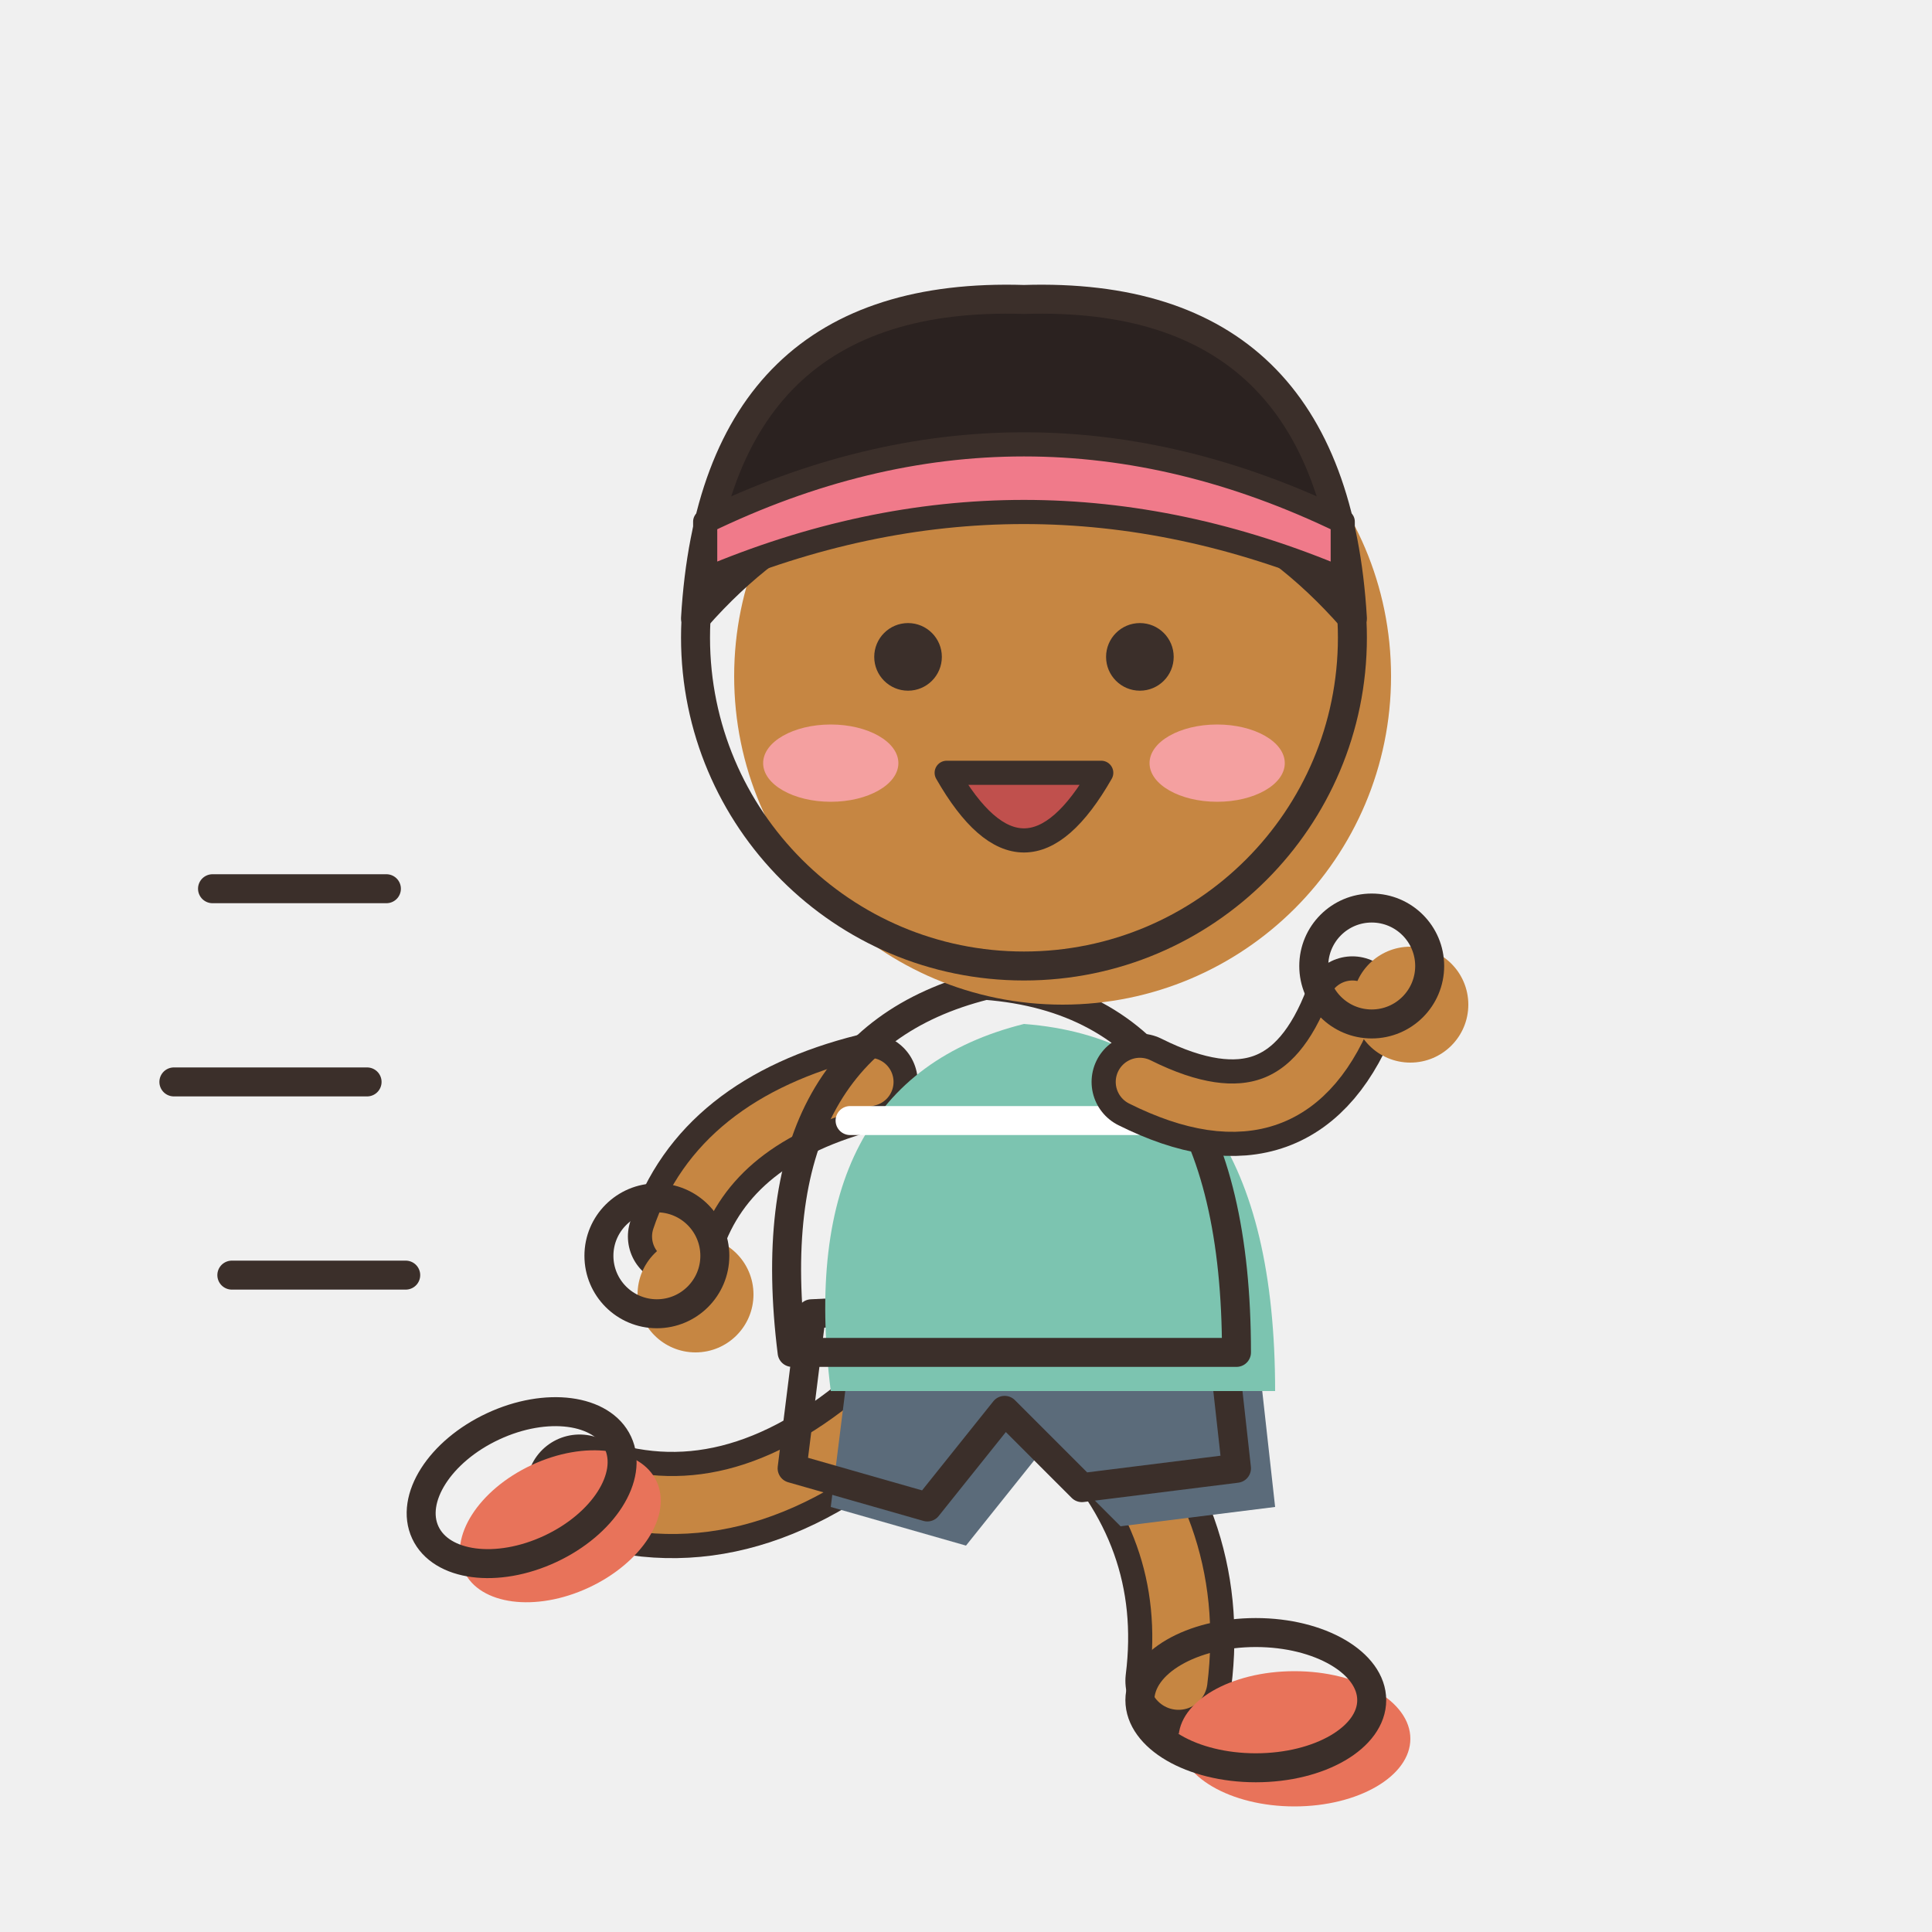
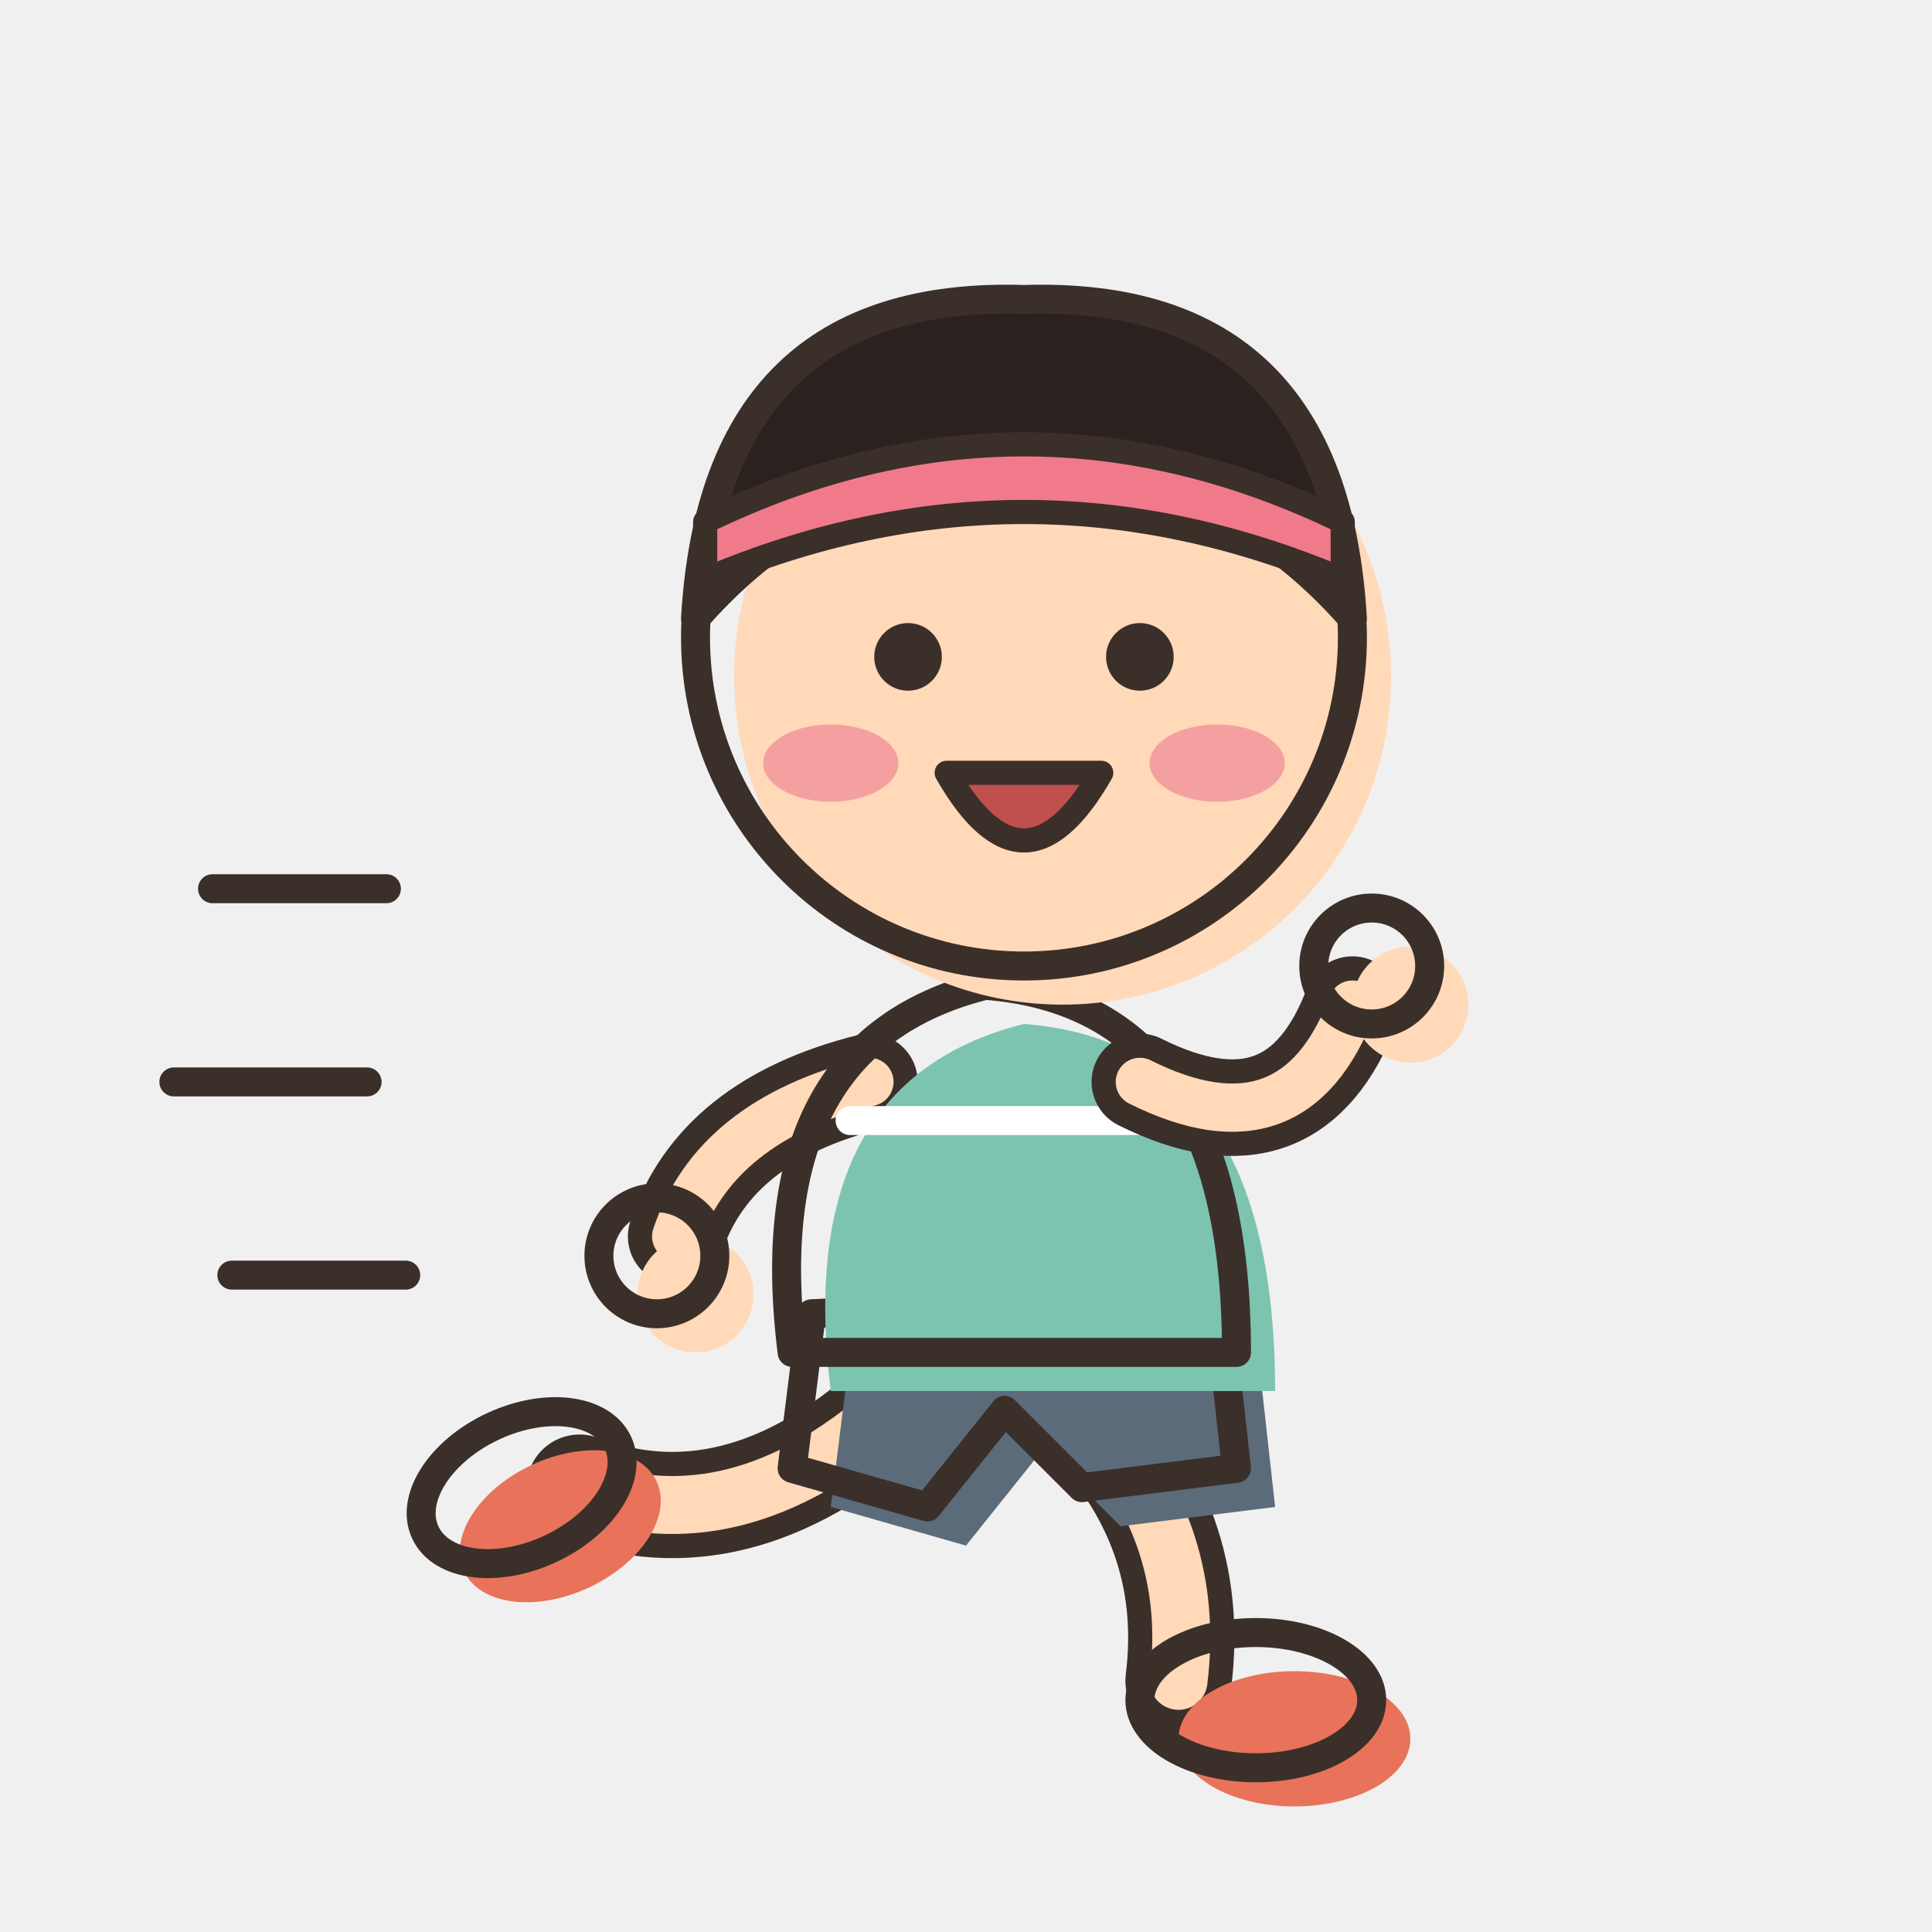
<svg xmlns="http://www.w3.org/2000/svg" viewBox="0 0 200 200" width="1000" height="1000">
  <g stroke="#3b2f2a" stroke-width="3" stroke-linecap="round" stroke-linejoin="round">
    <path d="M22 92 L40 92 M18 112 L38 112 M24 132 L42 132" stroke-width="3" fill="none" />
    <path d="M92 146 Q76 160 60 154" stroke-width="11" fill="none" />
-     <path d="M92 146 Q76 160 60 154" stroke="#c68642" stroke-width="6" fill="none" />
+     <path d="M92 146 Q76 160 60 154" stroke="#ffd9b8" stroke-width="6" fill="none" />
    <g transform="translate(4 4)">
      <ellipse cx="54" cy="154" rx="11" ry="7" transform="rotate(-25 54 154)" fill="#e8735a" stroke="none" />
    </g>
    <ellipse cx="54" cy="154" rx="11" ry="7" transform="rotate(-25 54 154)" fill="none" />
    <path d="M112 146 Q124 158 122 174" stroke-width="11" fill="none" />
-     <path d="M112 146 Q124 158 122 174" stroke="#c68642" stroke-width="6" fill="none" />
+     <path d="M112 146 Q124 158 122 174" stroke="#ffd9b8" stroke-width="6" fill="none" />
    <g transform="translate(4 4)">
      <ellipse cx="130" cy="176" rx="12" ry="7" fill="#e8735a" stroke="none" />
    </g>
    <ellipse cx="130" cy="176" rx="12" ry="7" fill="none" />
    <g transform="translate(4 4)">
      <path d="M84 136 L126 134 L128 152 L112 154 L104 146 L96 156 L82 152Z" fill="#5b6b7a" stroke="none" />
    </g>
    <path d="M84 136 L126 134 L128 152 L112 154 L104 146 L96 156 L82 152Z" fill="none" />
    <path d="M90 112 Q74 116 70 128" stroke-width="10" fill="none" />
-     <path d="M90 112 Q74 116 70 128" stroke="#c68642" stroke-width="5" fill="none" />
+     <path d="M90 112 Q74 116 70 128" stroke="#ffd9b8" stroke-width="5" fill="none" />
    <g transform="translate(4 4)">
-       <circle cx="68" cy="130" r="6" fill="#c68642" stroke="none" />
+       <circle cx="68" cy="130" r="6" fill="#ffd9b8" stroke="none" />
    </g>
    <circle cx="68" cy="130" r="6" fill="none" />
    <g transform="translate(4 4)">
      <path d="M82 140 Q78 108 102 102 Q128 104 128 140Z" fill="#7cc4b0" stroke="none" />
    </g>
    <path d="M82 140 Q78 108 102 102 Q128 104 128 140Z" fill="none" />
    <path d="M88 116 L120 116" stroke="#ffffff" stroke-width="3" fill="none" />
    <path d="M118 112 Q134 120 140 104" stroke-width="10" fill="none" />
-     <path d="M118 112 Q134 120 140 104" stroke="#c68642" stroke-width="5" fill="none" />
+     <path d="M118 112 Q134 120 140 104" stroke="#ffd9b8" stroke-width="5" fill="none" />
    <g transform="translate(4 4)">
-       <circle cx="142" cy="100" r="6" fill="#c68642" stroke="none" />
+       <circle cx="142" cy="100" r="6" fill="#ffd9b8" stroke="none" />
    </g>
    <circle cx="142" cy="100" r="6" fill="none" />
    <g transform="translate(4 4)">
-       <circle cx="106" cy="66" r="34" fill="#c68642" stroke="none" />
+       <circle cx="106" cy="66" r="34" fill="#ffd9b8" stroke="none" />
    </g>
    <circle cx="106" cy="66" r="34" fill="none" />
    <path d="M72 64 Q74 30 106 31 Q138 30 140 64 Q126 48 106 49 Q86 48 72 64Z" fill="#2b2220" />
    <circle cx="94" cy="68" r="3.5" fill="#3b2f2a" stroke="none" />
    <circle cx="118" cy="68" r="3.5" fill="#3b2f2a" stroke="none" />
    <ellipse cx="86" cy="79" rx="7" ry="4" fill="#f4a0a0" stroke="none" />
    <ellipse cx="126" cy="79" rx="7" ry="4" fill="#f4a0a0" stroke="none" />
    <path d="M98 80 Q106 94 114 80Z" stroke-width="2.5" fill="#c0504d" />
    <path d="M73 54 Q106 38 139 54 L139 60 Q106 46 73 60Z" stroke-width="2.5" fill="#f07a8a" />
  </g>
</svg>
